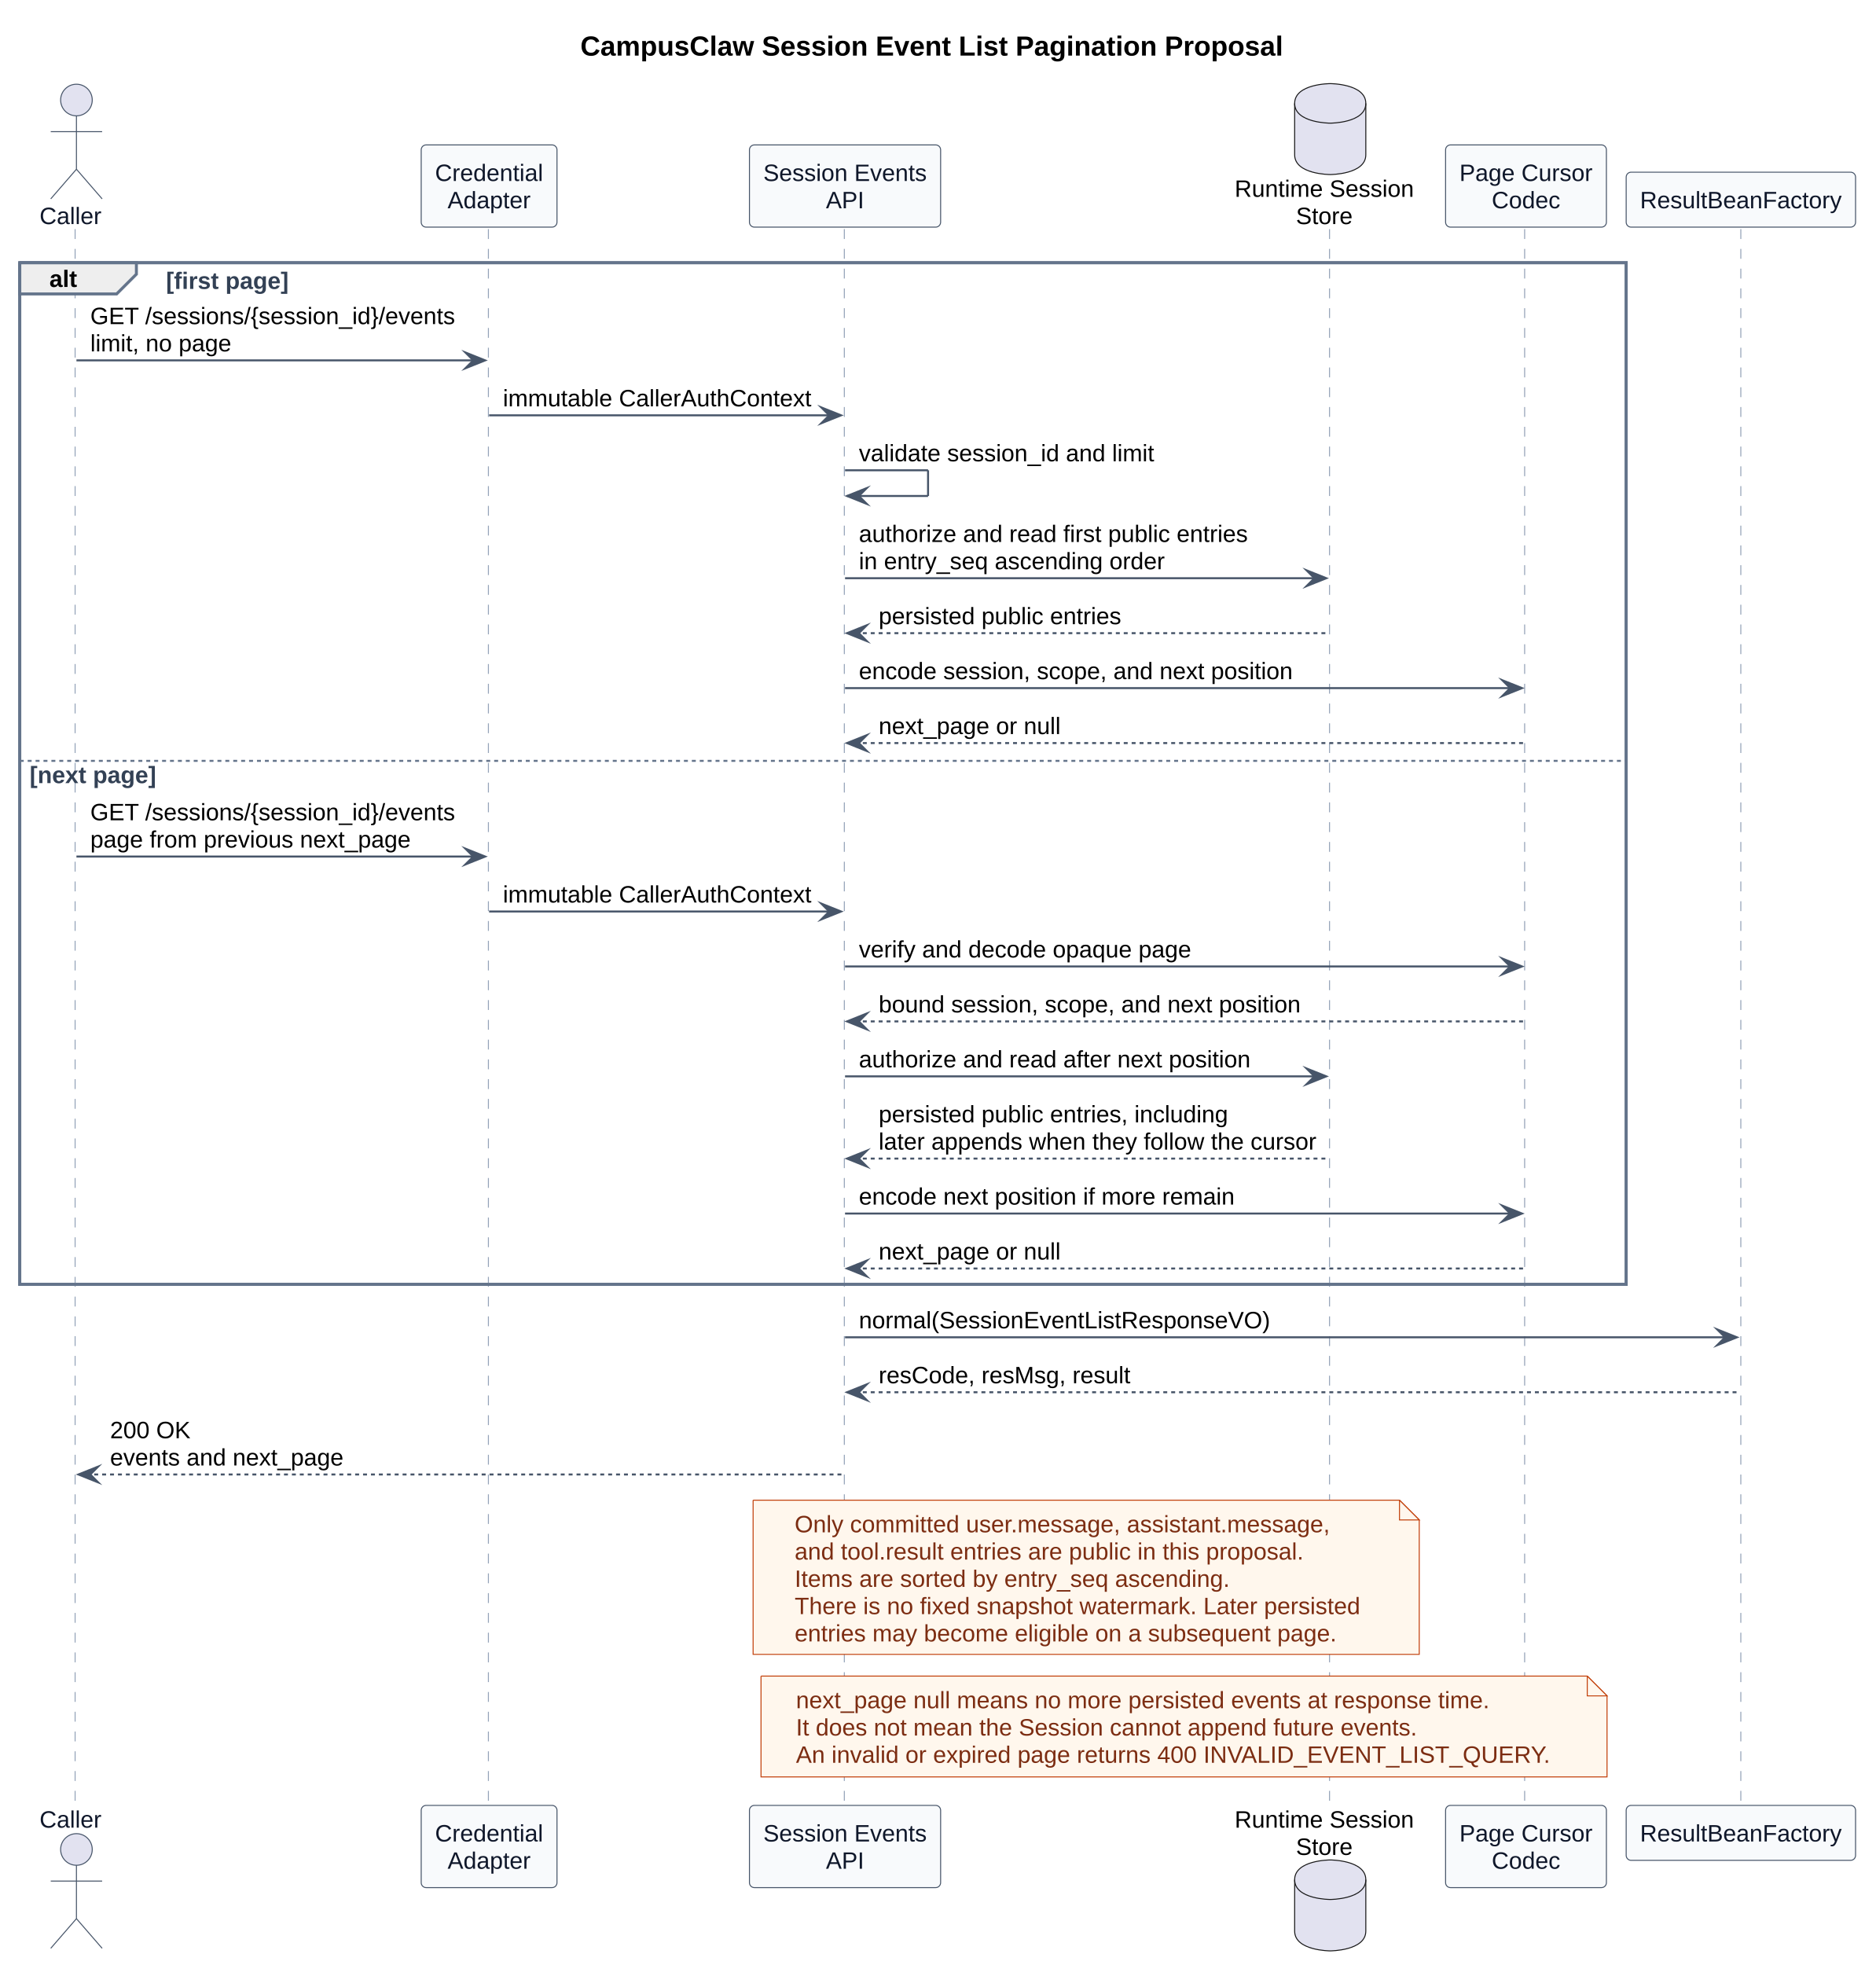
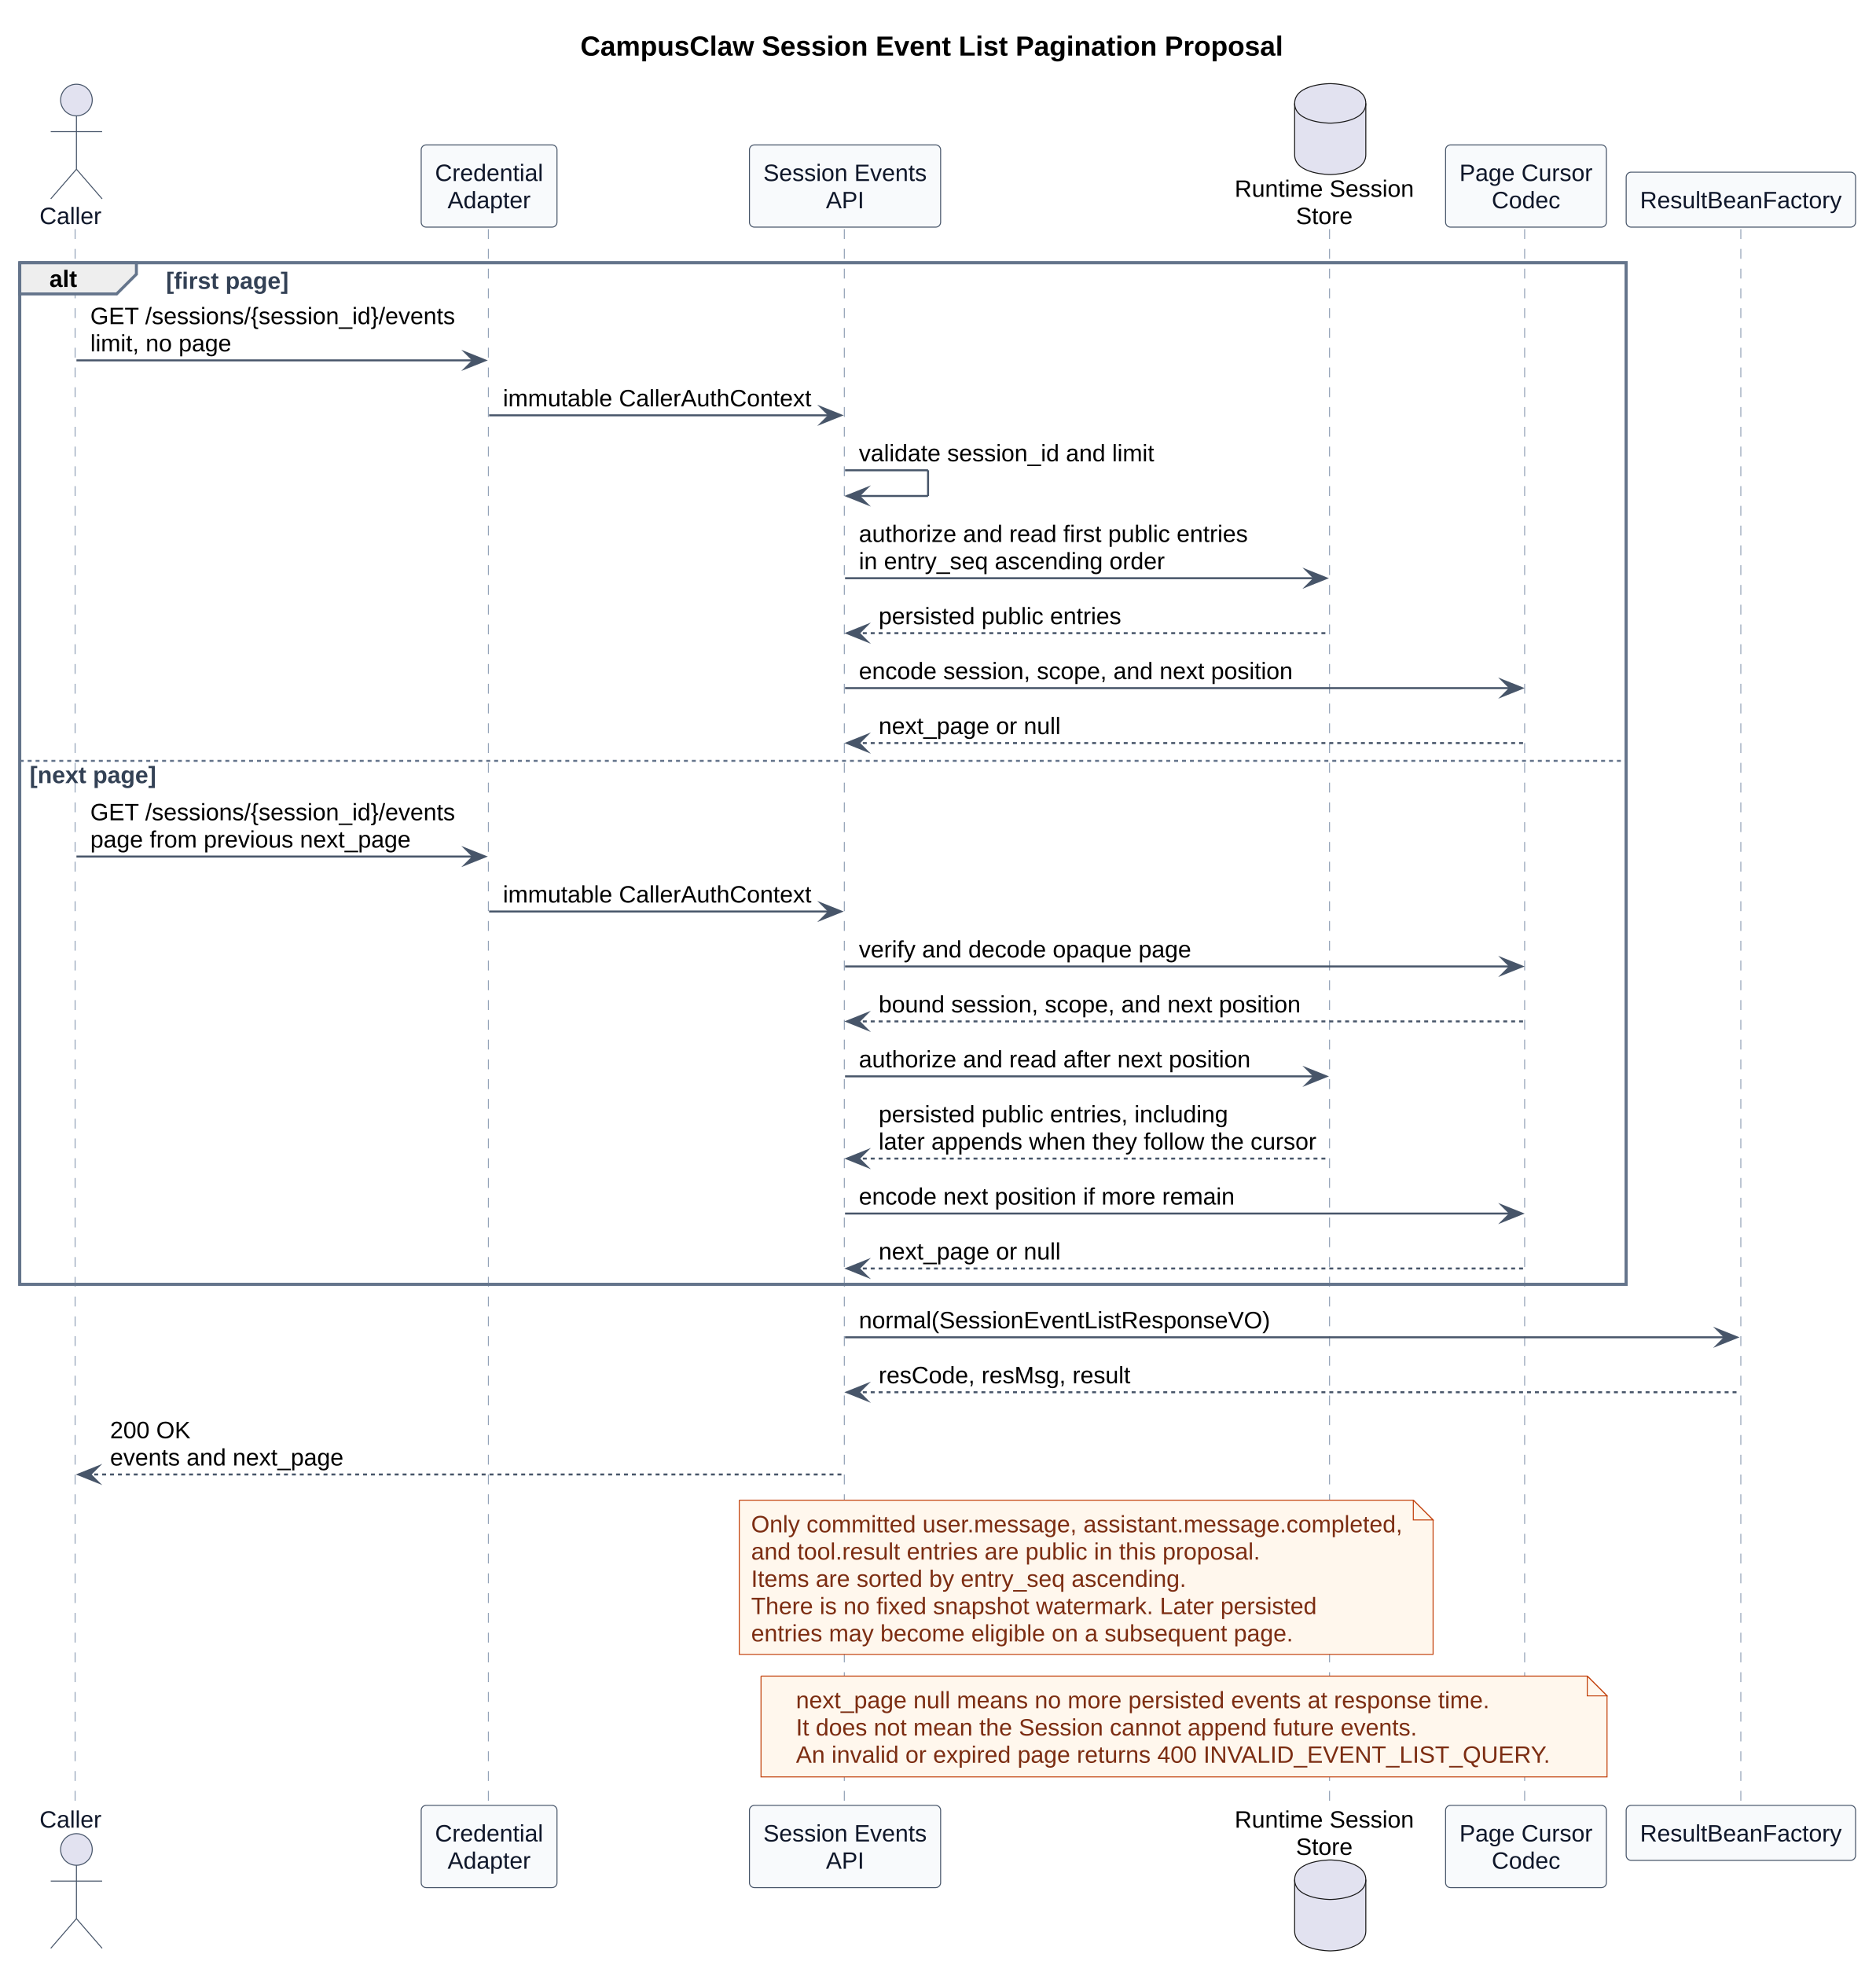
<svg xmlns="http://www.w3.org/2000/svg" contentStyleType="text/css" data-diagram-type="SEQUENCE" height="994px" preserveAspectRatio="none" style="width:949px;height:994px;background:#FFFFFF;" version="1.1" viewBox="0 0 949 994" width="949px" zoomAndPan="magnify">
  <defs />
  <g>
    <g class="title" data-source-line="1606">
      <text fill="#000000" font-family="Arial" font-size="14" font-weight="700" lengthAdjust="spacing" textLength="355.523" x="293.604" y="28.132">CampusClaw Session Event List Pagination Proposal</text>
    </g>
    <rect fill="none" height="516.775" style="stroke:#64748B;stroke-width:1.5;" width="812.686" x="10" y="132.898" />
    <g class="participant-lifeline" data-entity-uid="part1" data-qualified-name="Caller" data-source-line="1650" id="part1-lifeline">
      <g>
        <rect fill="#000000" fill-opacity="0" height="798.361" width="8" x="34.671" y="115.897" />
        <line style="stroke:#94A3B8;stroke-width:0.5;stroke-dasharray:5,5;" x1="38" x2="38" y1="115.897" y2="914.259" />
      </g>
    </g>
    <g class="participant-lifeline" data-entity-uid="part2" data-qualified-name="Auth" data-source-line="1651" id="part2-lifeline">
      <g>
        <rect fill="#000000" fill-opacity="0" height="798.361" width="8" x="243.435" y="115.897" />
        <line style="stroke:#94A3B8;stroke-width:0.5;stroke-dasharray:5,5;" x1="247.086" x2="247.086" y1="115.897" y2="914.259" />
      </g>
    </g>
    <g class="participant-lifeline" data-entity-uid="part3" data-qualified-name="API" data-source-line="1652" id="part3-lifeline">
      <g>
        <rect fill="#000000" fill-opacity="0" height="798.361" width="8" x="423.505" y="115.897" />
        <line style="stroke:#94A3B8;stroke-width:0.5;stroke-dasharray:5,5;" x1="427.149" x2="427.149" y1="115.897" y2="914.259" />
      </g>
    </g>
    <g class="participant-lifeline" data-entity-uid="part4" data-qualified-name="Store" data-source-line="1653" id="part4-lifeline">
      <g>
        <rect fill="#000000" fill-opacity="0" height="798.361" width="8" x="668.966" y="115.897" />
        <line style="stroke:#94A3B8;stroke-width:0.5;stroke-dasharray:5,5;" x1="672.611" x2="672.611" y1="115.897" y2="914.259" />
      </g>
    </g>
    <g class="participant-lifeline" data-entity-uid="part5" data-qualified-name="Cursor" data-source-line="1654" id="part5-lifeline">
      <g>
        <rect fill="#000000" fill-opacity="0" height="798.361" width="8" x="768.003" y="115.897" />
        <line style="stroke:#94A3B8;stroke-width:0.5;stroke-dasharray:5,5;" x1="771.32" x2="771.32" y1="115.897" y2="914.259" />
      </g>
    </g>
    <g class="participant-lifeline" data-entity-uid="part6" data-qualified-name="ResultBeanFactory" data-source-line="1655" id="part6-lifeline">
      <g>
        <rect fill="#000000" fill-opacity="0" height="798.361" width="8" x="876.709" y="115.897" />
        <line style="stroke:#94A3B8;stroke-width:0.5;stroke-dasharray:5,5;" x1="880.686" x2="880.686" y1="115.897" y2="914.259" />
      </g>
    </g>
    <g class="participant participant-head" data-entity-uid="part1" data-qualified-name="Caller" data-source-line="1650" id="part1-head">
      <text fill="#0F172A" font-family="Arial" font-size="12" lengthAdjust="spacing" textLength="31.342" x="20" y="113.355">Caller</text>
      <ellipse cx="38.671" cy="50.599" fill="#E2E2F0" rx="8" ry="8" style="stroke:#475569;stroke-width:0.5;" />
      <path d="M38.671,58.599 L38.671,85.599 M25.671,66.599 L51.671,66.599 M38.671,85.599 L25.671,100.599 M38.671,85.599 L51.671,100.599" fill="none" style="stroke:#475569;stroke-width:0.5;" />
    </g>
    <g class="participant participant-tail" data-entity-uid="part1" data-qualified-name="Caller" data-source-line="1650" id="part1-tail">
      <text fill="#0F172A" font-family="Arial" font-size="12" lengthAdjust="spacing" textLength="31.342" x="20" y="924.515">Caller</text>
      <ellipse cx="38.671" cy="935.558" fill="#E2E2F0" rx="8" ry="8" style="stroke:#475569;stroke-width:0.5;" />
      <path d="M38.671,943.558 L38.671,970.558 M25.671,951.558 L51.671,951.558 M38.671,970.558 L25.671,985.558 M38.671,970.558 L51.671,985.558" fill="none" style="stroke:#475569;stroke-width:0.5;" />
    </g>
    <g class="participant participant-head" data-entity-uid="part2" data-qualified-name="Auth" data-source-line="1651" id="part2-head">
      <rect fill="#F8FAFC" height="41.598" rx="2.5" ry="2.5" style="stroke:#475569;stroke-width:0.5;" width="68.697" x="213.086" y="73.3" />
      <text fill="#0F172A" font-family="Arial" font-size="12" lengthAdjust="spacing" textLength="54.697" x="220.086" y="91.556">Credential</text>
      <text fill="#0F172A" font-family="Arial" font-size="12" lengthAdjust="spacing" textLength="42.029" x="226.42" y="105.355">Adapter</text>
    </g>
    <g class="participant participant-tail" data-entity-uid="part2" data-qualified-name="Auth" data-source-line="1651" id="part2-tail">
      <rect fill="#F8FAFC" height="41.598" rx="2.5" ry="2.5" style="stroke:#475569;stroke-width:0.5;" width="68.697" x="213.086" y="913.259" />
      <text fill="#0F172A" font-family="Arial" font-size="12" lengthAdjust="spacing" textLength="54.697" x="220.086" y="931.515">Credential</text>
      <text fill="#0F172A" font-family="Arial" font-size="12" lengthAdjust="spacing" textLength="42.029" x="226.42" y="945.313">Adapter</text>
    </g>
    <g class="participant participant-head" data-entity-uid="part3" data-qualified-name="API" data-source-line="1652" id="part3-head">
      <rect fill="#F8FAFC" height="41.598" rx="2.5" ry="2.5" style="stroke:#475569;stroke-width:0.5;" width="96.711" x="379.149" y="73.3" />
      <text fill="#0F172A" font-family="Arial" font-size="12" lengthAdjust="spacing" textLength="82.711" x="386.149" y="91.556">Session Events</text>
      <text fill="#0F172A" font-family="Arial" font-size="12" lengthAdjust="spacing" textLength="19.342" x="417.834" y="105.355">API</text>
    </g>
    <g class="participant participant-tail" data-entity-uid="part3" data-qualified-name="API" data-source-line="1652" id="part3-tail">
      <rect fill="#F8FAFC" height="41.598" rx="2.5" ry="2.5" style="stroke:#475569;stroke-width:0.5;" width="96.711" x="379.149" y="913.259" />
      <text fill="#0F172A" font-family="Arial" font-size="12" lengthAdjust="spacing" textLength="82.711" x="386.149" y="931.515">Session Events</text>
      <text fill="#0F172A" font-family="Arial" font-size="12" lengthAdjust="spacing" textLength="19.342" x="417.834" y="945.313">API</text>
    </g>
    <g class="participant participant-head" data-entity-uid="part4" data-qualified-name="Store" data-source-line="1653" id="part4-head">
      <text fill="#000000" font-family="Arial" font-size="12" lengthAdjust="spacing" textLength="90.709" x="624.611" y="99.556">Runtime Session</text>
      <text fill="#000000" font-family="Arial" font-size="12" lengthAdjust="spacing" textLength="28.682" x="655.625" y="113.355">Store</text>
      <path d="M654.966,52.3 C654.966,42.3 672.966,42.3 672.966,42.3 C672.966,42.3 690.966,42.3 690.966,52.3 L690.966,78.3 C690.966,88.3 672.966,88.3 672.966,88.3 C672.966,88.3 654.966,88.3 654.966,78.3 L654.966,52.3" fill="#E2E2F0" style="stroke:#181818;stroke-width:0.5;" />
      <path d="M654.966,52.3 C654.966,62.3 672.966,62.3 672.966,62.3 C672.966,62.3 690.966,62.3 690.966,52.3" fill="none" style="stroke:#181818;stroke-width:0.5;" />
    </g>
    <g class="participant participant-tail" data-entity-uid="part4" data-qualified-name="Store" data-source-line="1653" id="part4-tail">
      <text fill="#000000" font-family="Arial" font-size="12" lengthAdjust="spacing" textLength="90.709" x="624.611" y="924.515">Runtime Session</text>
      <text fill="#000000" font-family="Arial" font-size="12" lengthAdjust="spacing" textLength="28.682" x="655.625" y="938.313">Store</text>
      <path d="M654.966,950.856 C654.966,940.856 672.966,940.856 672.966,940.856 C672.966,940.856 690.966,940.856 690.966,950.856 L690.966,976.856 C690.966,986.856 672.966,986.856 672.966,986.856 C672.966,986.856 654.966,986.856 654.966,976.856 L654.966,950.856" fill="#E2E2F0" style="stroke:#181818;stroke-width:0.5;" />
      <path d="M654.966,950.856 C654.966,960.856 672.966,960.856 672.966,960.856 C672.966,960.856 690.966,960.856 690.966,950.856" fill="none" style="stroke:#181818;stroke-width:0.5;" />
    </g>
    <g class="participant participant-head" data-entity-uid="part5" data-qualified-name="Cursor" data-source-line="1654" id="part5-head">
      <rect fill="#F8FAFC" height="41.598" rx="2.5" ry="2.5" style="stroke:#475569;stroke-width:0.5;" width="81.365" x="731.32" y="73.3" />
      <text fill="#0F172A" font-family="Arial" font-size="12" lengthAdjust="spacing" textLength="67.365" x="738.32" y="91.556">Page Cursor</text>
      <text fill="#0F172A" font-family="Arial" font-size="12" lengthAdjust="spacing" textLength="34.688" x="754.659" y="105.355">Codec</text>
    </g>
    <g class="participant participant-tail" data-entity-uid="part5" data-qualified-name="Cursor" data-source-line="1654" id="part5-tail">
      <rect fill="#F8FAFC" height="41.598" rx="2.5" ry="2.5" style="stroke:#475569;stroke-width:0.5;" width="81.365" x="731.32" y="913.259" />
      <text fill="#0F172A" font-family="Arial" font-size="12" lengthAdjust="spacing" textLength="67.365" x="738.32" y="931.515">Page Cursor</text>
      <text fill="#0F172A" font-family="Arial" font-size="12" lengthAdjust="spacing" textLength="34.688" x="754.659" y="945.313">Codec</text>
    </g>
    <g class="participant participant-head" data-entity-uid="part6" data-qualified-name="ResultBeanFactory" data-source-line="1655" id="part6-head">
      <rect fill="#F8FAFC" height="27.799" rx="2.5" ry="2.5" style="stroke:#475569;stroke-width:0.5;" width="116.047" x="822.686" y="87.099" />
      <text fill="#0F172A" font-family="Arial" font-size="12" lengthAdjust="spacing" textLength="102.047" x="829.686" y="105.355">ResultBeanFactory</text>
    </g>
    <g class="participant participant-tail" data-entity-uid="part6" data-qualified-name="ResultBeanFactory" data-source-line="1655" id="part6-tail">
      <rect fill="#F8FAFC" height="27.799" rx="2.5" ry="2.5" style="stroke:#475569;stroke-width:0.5;" width="116.047" x="822.686" y="913.259" />
      <text fill="#0F172A" font-family="Arial" font-size="12" lengthAdjust="spacing" textLength="102.047" x="829.686" y="931.515">ResultBeanFactory</text>
    </g>
    <path d="M10,132.898 L69.004,132.898 L69.004,138.696 L59.004,148.696 L10,148.696 L10,132.898" fill="#EEEEEE" style="stroke:#64748B;stroke-width:1.5;" />
    <rect fill="none" height="516.775" style="stroke:#64748B;stroke-width:1.5;" width="812.686" x="10" y="132.898" />
    <text fill="#000000" font-family="Arial" font-size="12" font-weight="700" lengthAdjust="spacing" textLength="14.004" x="25" y="145.153">alt</text>
    <text fill="#334155" font-family="Arial" font-size="12" font-weight="700" lengthAdjust="spacing" textLength="62.004" x="84.004" y="146.153">[first page]</text>
    <g class="message" data-entity-1="part1" data-entity-2="part2" data-source-line="1658" id="msg1">
      <polygon fill="#475569" points="235.435,178.294,245.435,182.294,235.435,186.294,239.435,182.294" style="stroke:#475569;stroke-width:1;stroke-linejoin:miter;stroke-miterlimit:10;" />
      <line style="stroke:#475569;stroke-width:1;" x1="38.671" x2="241.435" y1="182.294" y2="182.294" />
      <text fill="#000000" font-family="Arial" font-size="12" lengthAdjust="spacing" textLength="184.764" x="45.671" y="163.952">GET /sessions/{session_id}/events</text>
      <text fill="#000000" font-family="Arial" font-size="12" lengthAdjust="spacing" textLength="71.373" x="45.671" y="177.751">limit, no page</text>
    </g>
    <g class="message" data-entity-1="part2" data-entity-2="part3" data-source-line="1659" id="msg2">
      <polygon fill="#475569" points="415.505,206.093,425.505,210.093,415.505,214.093,419.505,210.093" style="stroke:#475569;stroke-width:1;stroke-linejoin:miter;stroke-miterlimit:10;" />
      <line style="stroke:#475569;stroke-width:1;" x1="247.435" x2="421.505" y1="210.093" y2="210.093" />
      <text fill="#000000" font-family="Arial" font-size="12" lengthAdjust="spacing" textLength="156.07" x="254.435" y="205.55">immutable CallerAuthContext</text>
    </g>
    <g class="message" data-entity-1="part3" data-entity-2="part3" data-source-line="1660" id="msg3">
      <line style="stroke:#475569;stroke-width:1;" x1="427.505" x2="469.505" y1="237.892" y2="237.892" />
      <line style="stroke:#475569;stroke-width:1;" x1="469.505" x2="469.505" y1="237.892" y2="250.892" />
      <line style="stroke:#475569;stroke-width:1;" x1="428.505" x2="469.505" y1="250.892" y2="250.892" />
      <polygon fill="#475569" points="438.505,246.892,428.505,250.892,438.505,254.892,434.505,250.892" style="stroke:#475569;stroke-width:1;stroke-linejoin:miter;stroke-miterlimit:10;" />
      <text fill="#000000" font-family="Arial" font-size="12" lengthAdjust="spacing" textLength="149.414" x="434.505" y="233.349">validate session_id and limit</text>
    </g>
    <g class="message" data-entity-1="part3" data-entity-2="part4" data-source-line="1661" id="msg4">
      <polygon fill="#475569" points="660.966,288.489,670.966,292.489,660.966,296.489,664.966,292.489" style="stroke:#475569;stroke-width:1;stroke-linejoin:miter;stroke-miterlimit:10;" />
      <line style="stroke:#475569;stroke-width:1;" x1="427.505" x2="666.966" y1="292.489" y2="292.489" />
      <text fill="#000000" font-family="Arial" font-size="12" lengthAdjust="spacing" textLength="196.775" x="434.505" y="274.147">authorize and read first public entries</text>
      <text fill="#000000" font-family="Arial" font-size="12" lengthAdjust="spacing" textLength="154.764" x="434.505" y="287.946">in entry_seq ascending order</text>
    </g>
    <g class="message" data-entity-1="part4" data-entity-2="part3" data-source-line="1662" id="msg5">
      <polygon fill="#475569" points="438.505,316.288,428.505,320.288,438.505,324.288,434.505,320.288" style="stroke:#475569;stroke-width:1;stroke-linejoin:miter;stroke-miterlimit:10;" />
      <line style="stroke:#475569;stroke-width:1;stroke-dasharray:2,2;" x1="432.505" x2="671.966" y1="320.288" y2="320.288" />
      <text fill="#000000" font-family="Arial" font-size="12" lengthAdjust="spacing" textLength="122.731" x="444.505" y="315.745">persisted public entries</text>
    </g>
    <g class="message" data-entity-1="part3" data-entity-2="part5" data-source-line="1663" id="msg6">
      <polygon fill="#475569" points="760.003,344.087,770.003,348.087,760.003,352.087,764.003,348.087" style="stroke:#475569;stroke-width:1;stroke-linejoin:miter;stroke-miterlimit:10;" />
      <line style="stroke:#475569;stroke-width:1;" x1="427.505" x2="766.003" y1="348.087" y2="348.087" />
      <text fill="#000000" font-family="Arial" font-size="12" lengthAdjust="spacing" textLength="219.481" x="434.505" y="343.544">encode session, scope, and next position</text>
    </g>
    <g class="message" data-entity-1="part5" data-entity-2="part3" data-source-line="1664" id="msg7">
      <polygon fill="#475569" points="438.505,371.886,428.505,375.886,438.505,379.886,434.505,375.886" style="stroke:#475569;stroke-width:1;stroke-linejoin:miter;stroke-miterlimit:10;" />
      <line style="stroke:#475569;stroke-width:1;stroke-dasharray:2,2;" x1="432.505" x2="771.003" y1="375.886" y2="375.886" />
      <text fill="#000000" font-family="Arial" font-size="12" lengthAdjust="spacing" textLength="92.068" x="444.505" y="371.343">next_page or null</text>
    </g>
    <line style="stroke:#64748B;stroke-width:1;stroke-dasharray:2,2;" x1="10" x2="822.686" y1="384.886" y2="384.886" />
    <text fill="#334155" font-family="Arial" font-size="12" font-weight="700" lengthAdjust="spacing" textLength="64.008" x="15" y="396.142">[next page]</text>
    <g class="message" data-entity-1="part1" data-entity-2="part2" data-source-line="1666" id="msg8">
      <polygon fill="#475569" points="235.435,429.282,245.435,433.282,235.435,437.282,239.435,433.282" style="stroke:#475569;stroke-width:1;stroke-linejoin:miter;stroke-miterlimit:10;" />
      <line style="stroke:#475569;stroke-width:1;" x1="38.671" x2="241.435" y1="433.282" y2="433.282" />
      <text fill="#000000" font-family="Arial" font-size="12" lengthAdjust="spacing" textLength="184.764" x="45.671" y="414.94">GET /sessions/{session_id}/events</text>
      <text fill="#000000" font-family="Arial" font-size="12" lengthAdjust="spacing" textLength="162.106" x="45.671" y="428.739">page from previous next_page</text>
    </g>
    <g class="message" data-entity-1="part2" data-entity-2="part3" data-source-line="1667" id="msg9">
      <polygon fill="#475569" points="415.505,457.081,425.505,461.081,415.505,465.081,419.505,461.081" style="stroke:#475569;stroke-width:1;stroke-linejoin:miter;stroke-miterlimit:10;" />
      <line style="stroke:#475569;stroke-width:1;" x1="247.435" x2="421.505" y1="461.081" y2="461.081" />
      <text fill="#000000" font-family="Arial" font-size="12" lengthAdjust="spacing" textLength="156.07" x="254.435" y="456.538">immutable CallerAuthContext</text>
    </g>
    <g class="message" data-entity-1="part3" data-entity-2="part5" data-source-line="1668" id="msg10">
      <polygon fill="#475569" points="760.003,484.88,770.003,488.88,760.003,492.88,764.003,488.88" style="stroke:#475569;stroke-width:1;stroke-linejoin:miter;stroke-miterlimit:10;" />
      <line style="stroke:#475569;stroke-width:1;" x1="427.505" x2="766.003" y1="488.88" y2="488.88" />
      <text fill="#000000" font-family="Arial" font-size="12" lengthAdjust="spacing" textLength="168.135" x="434.505" y="484.337">verify and decode opaque page</text>
    </g>
    <g class="message" data-entity-1="part5" data-entity-2="part3" data-source-line="1669" id="msg11">
      <polygon fill="#475569" points="438.505,512.679,428.505,516.679,438.505,520.679,434.505,516.679" style="stroke:#475569;stroke-width:1;stroke-linejoin:miter;stroke-miterlimit:10;" />
      <line style="stroke:#475569;stroke-width:1;stroke-dasharray:2,2;" x1="432.505" x2="771.003" y1="516.679" y2="516.679" />
      <text fill="#000000" font-family="Arial" font-size="12" lengthAdjust="spacing" textLength="213.481" x="444.505" y="512.136">bound session, scope, and next position</text>
    </g>
    <g class="message" data-entity-1="part3" data-entity-2="part4" data-source-line="1670" id="msg12">
      <polygon fill="#475569" points="660.966,540.477,670.966,544.477,660.966,548.477,664.966,544.477" style="stroke:#475569;stroke-width:1;stroke-linejoin:miter;stroke-miterlimit:10;" />
      <line style="stroke:#475569;stroke-width:1;" x1="427.505" x2="666.966" y1="544.477" y2="544.477" />
      <text fill="#000000" font-family="Arial" font-size="12" lengthAdjust="spacing" textLength="198.129" x="434.505" y="539.935">authorize and read after next position</text>
    </g>
    <g class="message" data-entity-1="part4" data-entity-2="part3" data-source-line="1671" id="msg13">
      <polygon fill="#475569" points="438.505,582.075,428.505,586.075,438.505,590.075,434.505,586.075" style="stroke:#475569;stroke-width:1;stroke-linejoin:miter;stroke-miterlimit:10;" />
      <line style="stroke:#475569;stroke-width:1;stroke-dasharray:2,2;" x1="432.505" x2="671.966" y1="586.075" y2="586.075" />
      <text fill="#000000" font-family="Arial" font-size="12" lengthAdjust="spacing" textLength="176.766" x="444.505" y="567.733">persisted public entries, including</text>
      <text fill="#000000" font-family="Arial" font-size="12" lengthAdjust="spacing" textLength="221.461" x="444.505" y="581.532">later appends when they follow the cursor</text>
    </g>
    <g class="message" data-entity-1="part3" data-entity-2="part5" data-source-line="1672" id="msg14">
      <polygon fill="#475569" points="760.003,609.874,770.003,613.874,760.003,617.874,764.003,613.874" style="stroke:#475569;stroke-width:1;stroke-linejoin:miter;stroke-miterlimit:10;" />
      <line style="stroke:#475569;stroke-width:1;" x1="427.505" x2="766.003" y1="613.874" y2="613.874" />
      <text fill="#000000" font-family="Arial" font-size="12" lengthAdjust="spacing" textLength="190.102" x="434.505" y="609.331">encode next position if more remain</text>
    </g>
    <g class="message" data-entity-1="part5" data-entity-2="part3" data-source-line="1673" id="msg15">
      <polygon fill="#475569" points="438.505,637.673,428.505,641.673,438.505,645.673,434.505,641.673" style="stroke:#475569;stroke-width:1;stroke-linejoin:miter;stroke-miterlimit:10;" />
      <line style="stroke:#475569;stroke-width:1;stroke-dasharray:2,2;" x1="432.505" x2="771.003" y1="641.673" y2="641.673" />
      <text fill="#000000" font-family="Arial" font-size="12" lengthAdjust="spacing" textLength="92.068" x="444.505" y="637.13">next_page or null</text>
    </g>
    <g class="message" data-entity-1="part3" data-entity-2="part6" data-source-line="1676" id="msg16">
      <polygon fill="#475569" points="868.709,672.472,878.709,676.472,868.709,680.472,872.709,676.472" style="stroke:#475569;stroke-width:1;stroke-linejoin:miter;stroke-miterlimit:10;" />
      <line style="stroke:#475569;stroke-width:1;" x1="427.505" x2="874.709" y1="676.472" y2="676.472" />
      <text fill="#000000" font-family="Arial" font-size="12" lengthAdjust="spacing" textLength="208.096" x="434.505" y="671.929">normal(SessionEventListResponseVO)</text>
    </g>
    <g class="message" data-entity-1="part6" data-entity-2="part3" data-source-line="1677" id="msg17">
      <polygon fill="#475569" points="438.505,700.27,428.505,704.27,438.505,708.27,434.505,704.27" style="stroke:#475569;stroke-width:1;stroke-linejoin:miter;stroke-miterlimit:10;" />
      <line style="stroke:#475569;stroke-width:1;stroke-dasharray:2,2;" x1="432.505" x2="879.709" y1="704.27" y2="704.27" />
      <text fill="#000000" font-family="Arial" font-size="12" lengthAdjust="spacing" textLength="127.377" x="444.505" y="699.727">resCode, resMsg, result</text>
    </g>
    <g class="message" data-entity-1="part3" data-entity-2="part1" data-source-line="1678" id="msg18">
      <polygon fill="#475569" points="49.671,741.868,39.671,745.868,49.671,749.868,45.671,745.868" style="stroke:#475569;stroke-width:1;stroke-linejoin:miter;stroke-miterlimit:10;" />
      <line style="stroke:#475569;stroke-width:1;stroke-dasharray:2,2;" x1="43.671" x2="426.505" y1="745.868" y2="745.868" />
      <text fill="#000000" font-family="Arial" font-size="12" lengthAdjust="spacing" textLength="40.693" x="55.671" y="727.526">200 OK</text>
      <text fill="#000000" font-family="Arial" font-size="12" lengthAdjust="spacing" textLength="118.096" x="55.671" y="741.325">events and next_page</text>
    </g>
-     <path d="M381,758.868 L381,836.868 L718,836.868 L718,768.868 L708,758.868 L381,758.868" fill="#FFF7ED" style="stroke:#C2410C;stroke-width:0.5;" />
-     <path d="M708,758.868 L708,768.868 L718,768.868 L708,758.868" fill="#FFF7ED" style="stroke:#C2410C;stroke-width:0.5;" />
-     <text fill="#7C2D12" font-family="Arial" font-size="12" lengthAdjust="spacing" textLength="271.441" x="402.017" y="775.124">Only committed user.message, assistant.message,</text>
-     <text fill="#7C2D12" font-family="Arial" font-size="12" lengthAdjust="spacing" textLength="257.478" x="402.017" y="788.923">and tool.result entries are public in this proposal.</text>
-     <text fill="#7C2D12" font-family="Arial" font-size="12" lengthAdjust="spacing" textLength="220.119" x="402.017" y="802.722">Items are sorted by entry_seq ascending.</text>
-     <text fill="#7C2D12" font-family="Arial" font-size="12" lengthAdjust="spacing" textLength="286.137" x="402.017" y="816.52">There is no fixed snapshot watermark. Later persisted</text>
-     <text fill="#7C2D12" font-family="Arial" font-size="12" lengthAdjust="spacing" textLength="274.178" x="402.017" y="830.319">entries may become eligible on a subsequent page.</text>
+     <path d="M374,758.868 L374,836.868 L725,836.868 L725,768.868 L715,758.868 L374,758.868" fill="#FFF7ED" style="stroke:#C2410C;stroke-width:0.5;" />
+     <path d="M715,758.868 L715,768.868 L725,768.868 L715,758.868" fill="#FFF7ED" style="stroke:#C2410C;stroke-width:0.5;" />
+     <text fill="#7C2D12" font-family="Arial" font-size="12" lengthAdjust="spacing" textLength="330.141" x="380" y="775.124">Only committed user.message, assistant.message.completed,</text>
+     <text fill="#7C2D12" font-family="Arial" font-size="12" lengthAdjust="spacing" textLength="257.478" x="380" y="788.923">and tool.result entries are public in this proposal.</text>
+     <text fill="#7C2D12" font-family="Arial" font-size="12" lengthAdjust="spacing" textLength="220.119" x="380" y="802.722">Items are sorted by entry_seq ascending.</text>
+     <text fill="#7C2D12" font-family="Arial" font-size="12" lengthAdjust="spacing" textLength="286.137" x="380" y="816.52">There is no fixed snapshot watermark. Later persisted</text>
+     <text fill="#7C2D12" font-family="Arial" font-size="12" lengthAdjust="spacing" textLength="274.178" x="380" y="830.319">entries may become eligible on a subsequent page.</text>
    <path d="M385,847.862 L385,898.862 L813,898.862 L813,857.862 L803,847.862 L385,847.862" fill="#FFF7ED" style="stroke:#C2410C;stroke-width:0.5;" />
    <path d="M803,847.862 L803,857.862 L813,857.862 L803,847.862" fill="#FFF7ED" style="stroke:#C2410C;stroke-width:0.5;" />
    <text fill="#7C2D12" font-family="Arial" font-size="12" lengthAdjust="spacing" textLength="350.865" x="402.674" y="864.118">next_page null means no more persisted events at response time.</text>
    <text fill="#7C2D12" font-family="Arial" font-size="12" lengthAdjust="spacing" textLength="314.215" x="402.674" y="877.917">It does not mean the Session cannot append future events.</text>
    <text fill="#7C2D12" font-family="Arial" font-size="12" lengthAdjust="spacing" textLength="384.188" x="402.674" y="891.716">An invalid or expired page returns 400 INVALID_EVENT_LIST_QUERY.</text>
  </g>
</svg>
